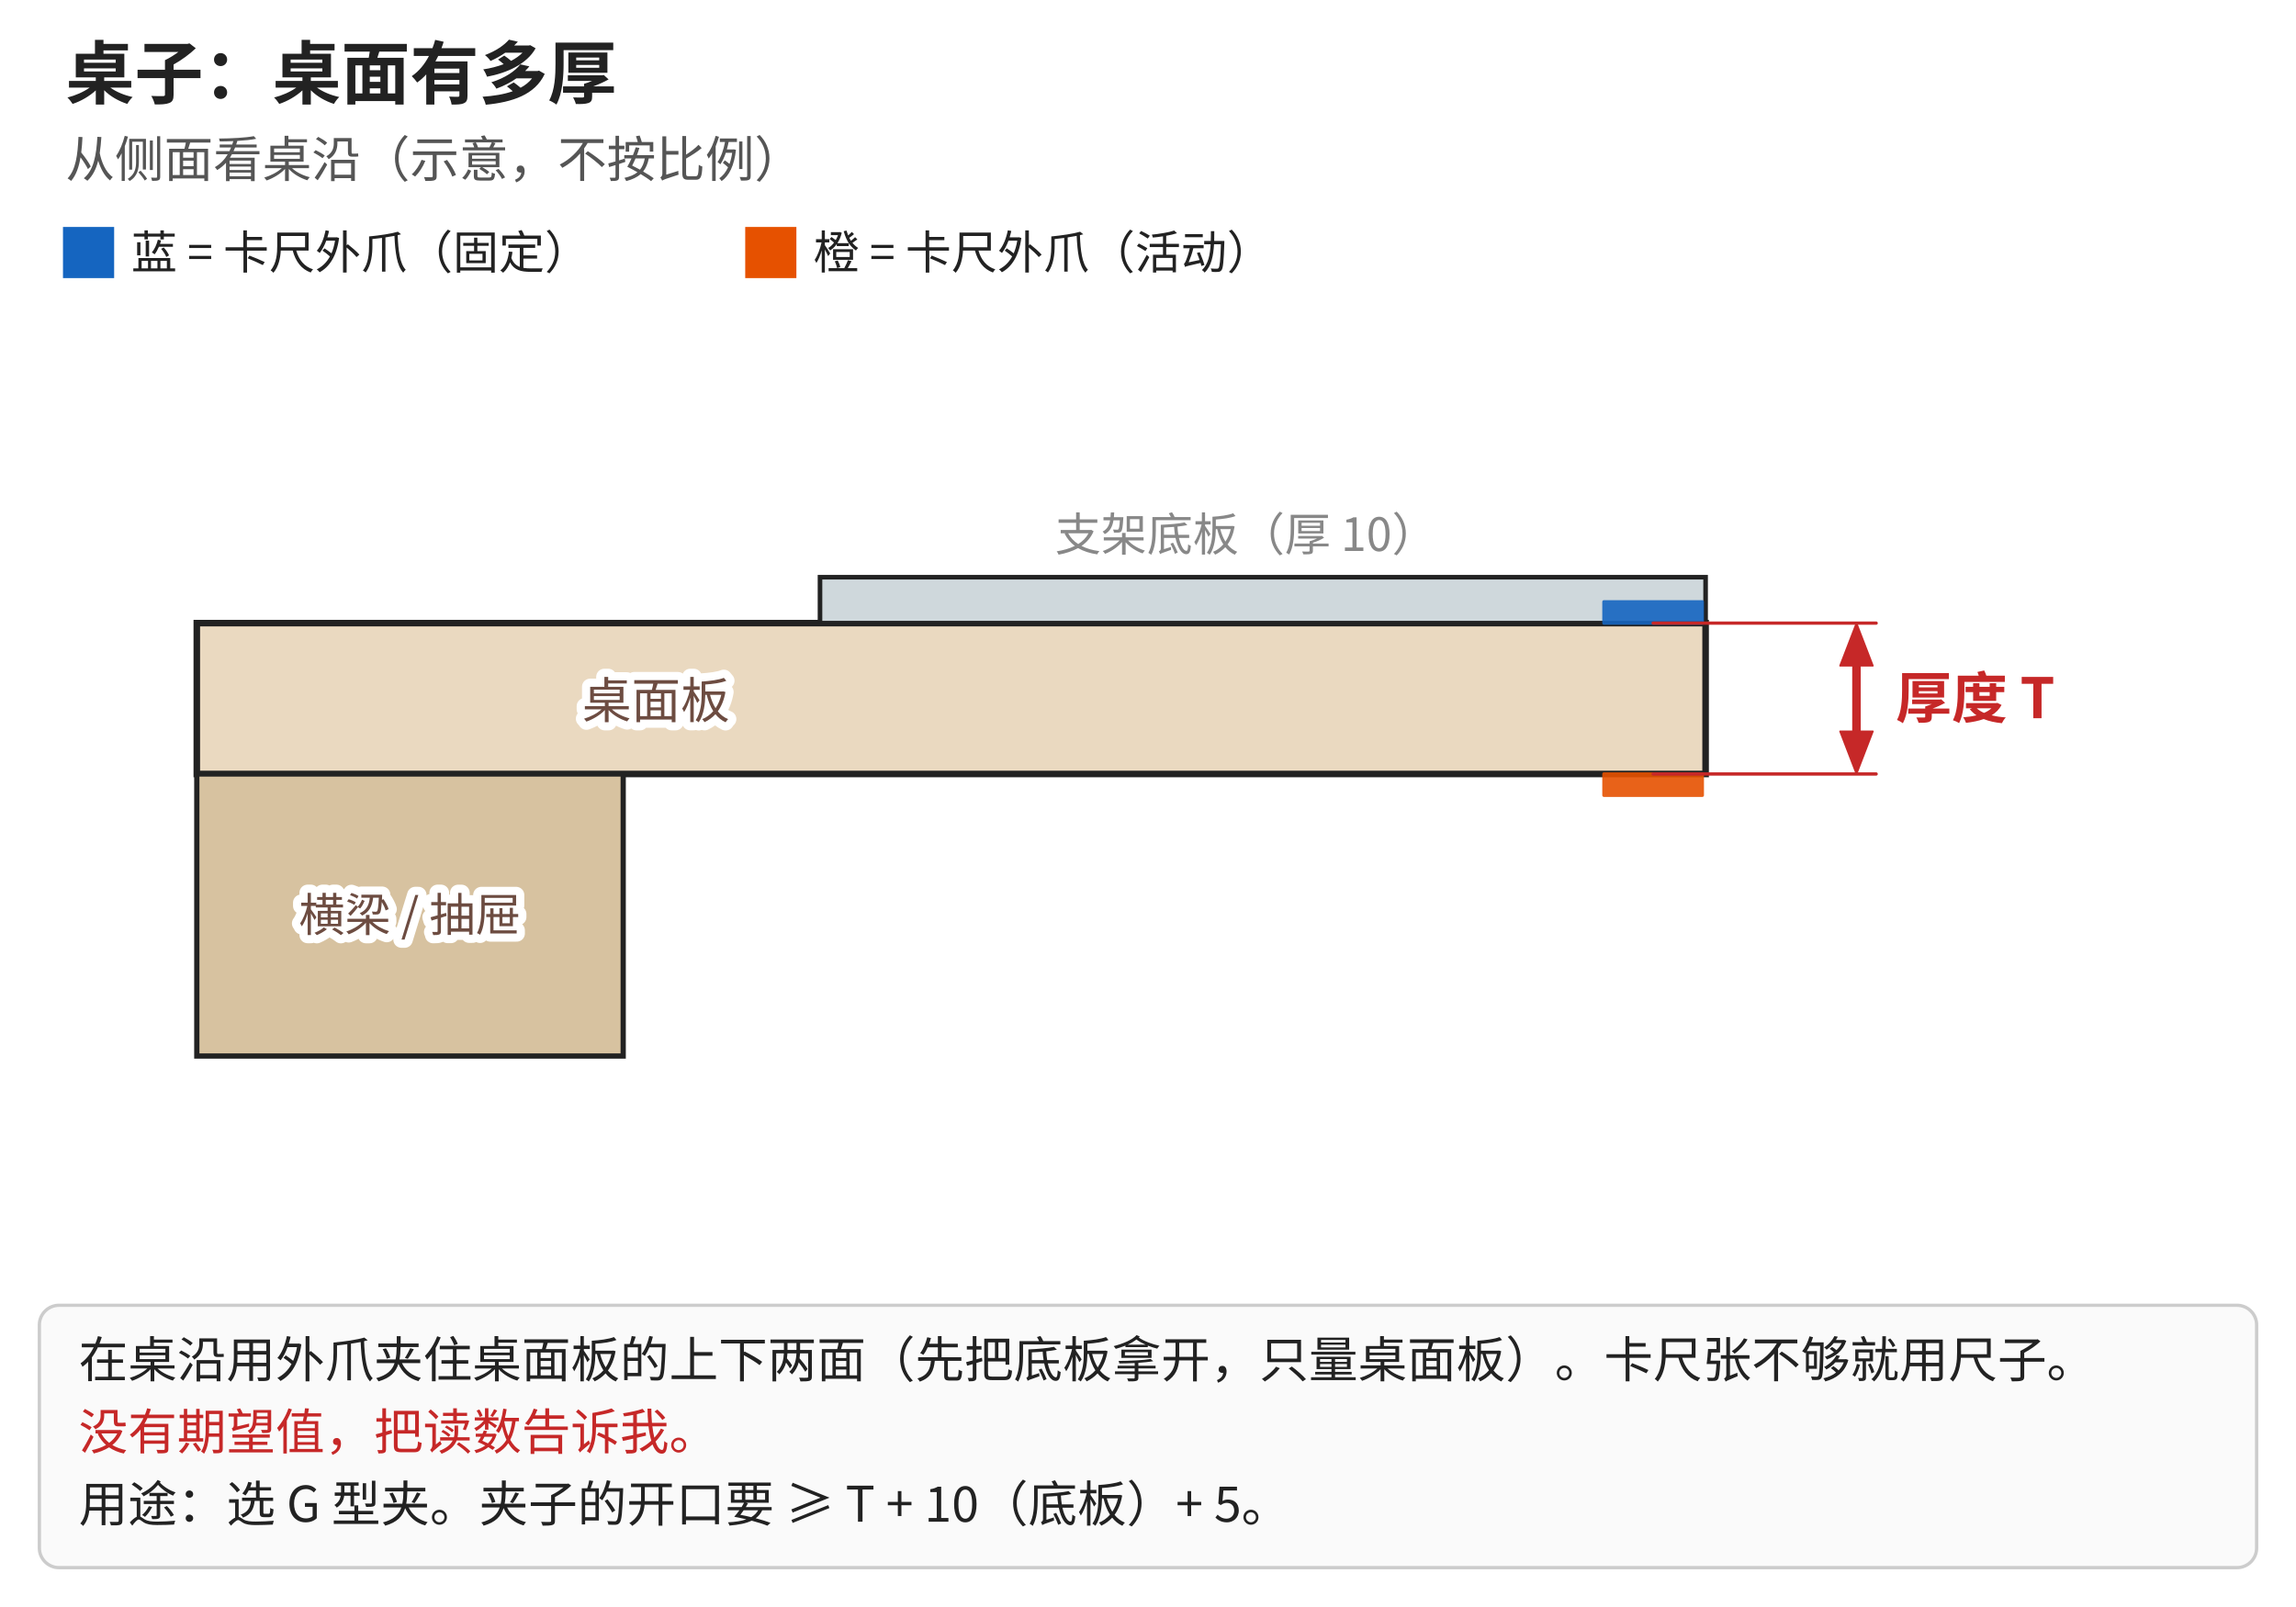
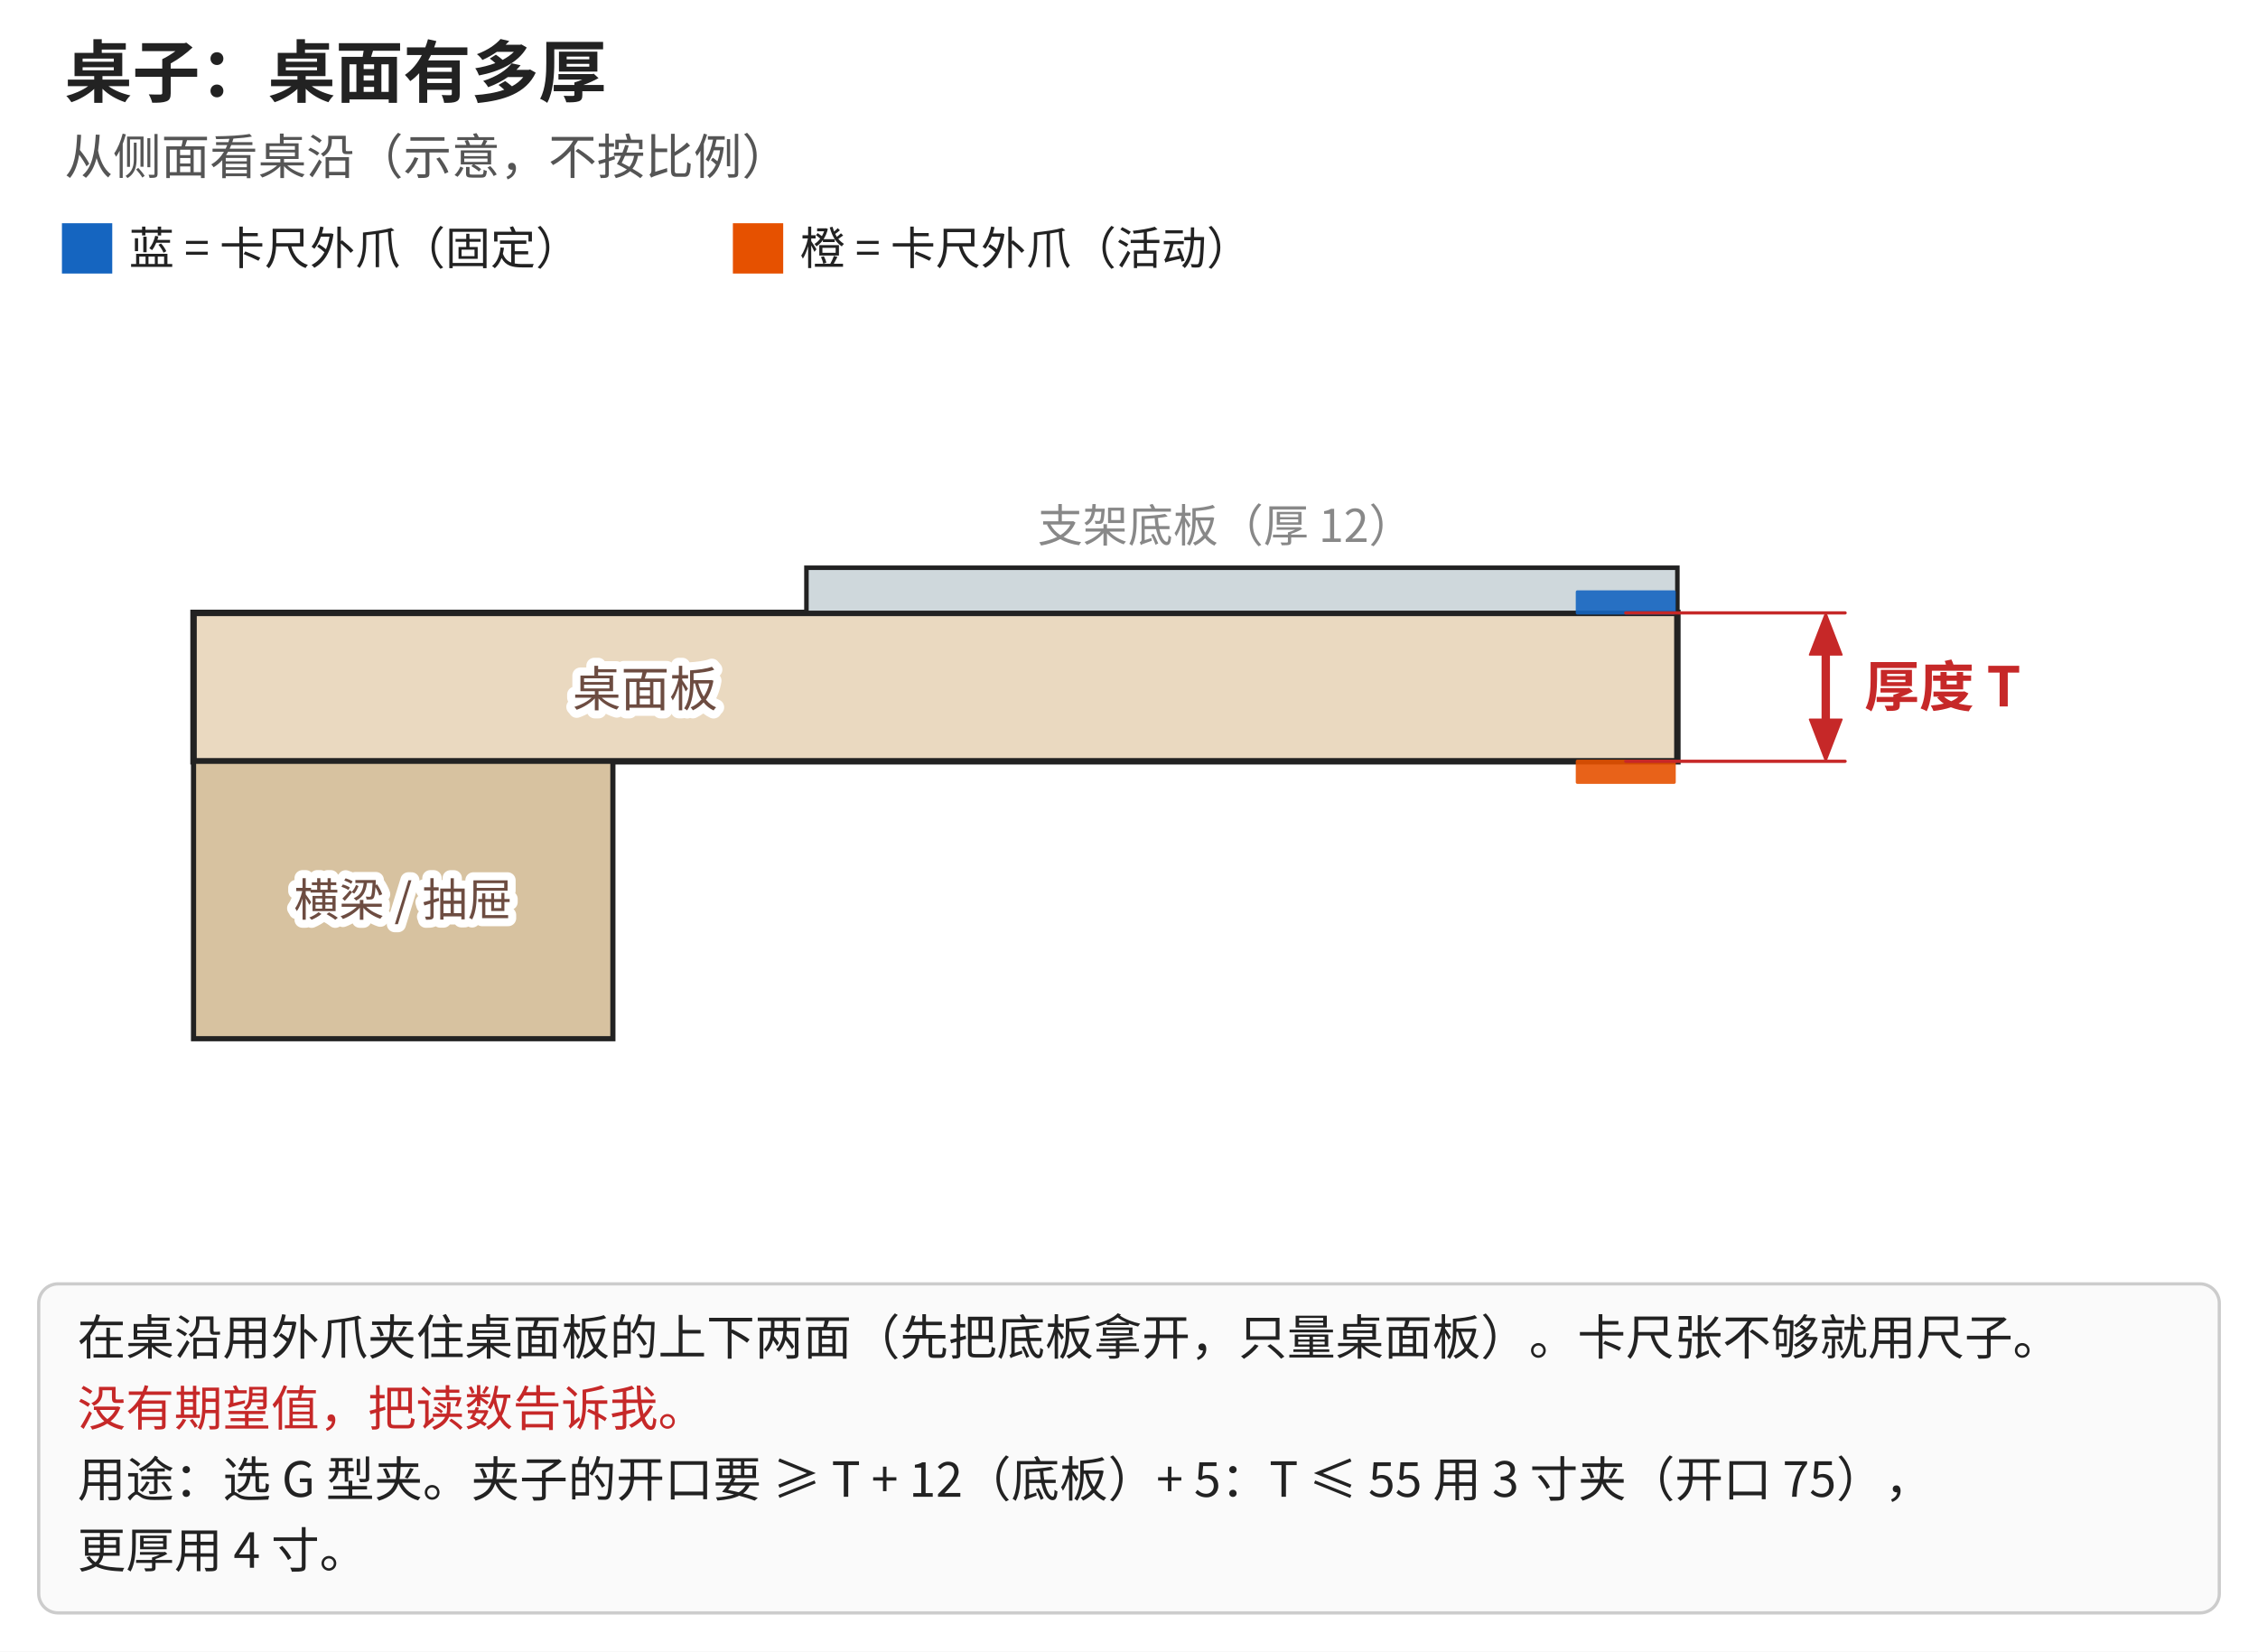
- <svg xmlns="http://www.w3.org/2000/svg" viewBox="0 0 700 490" width="700" height="490" font-family="'Noto Sans CJK SC','Source Han Sans SC','PingFang SC','Microsoft YaHei','WenQuanYi Micro Hei',sans-serif">
-   <rect width="700" height="490" fill="#ffffff" />
+ <svg xmlns="http://www.w3.org/2000/svg" viewBox="0 0 700 512" width="700" height="512" font-family="'Noto Sans CJK SC','Source Han Sans SC','PingFang SC','Microsoft YaHei','WenQuanYi Micro Hei',sans-serif">
+   <rect width="700" height="512" fill="#ffffff" />
  <text x="20.0" y="30.0" font-size="21" fill="#222" text-anchor="start" font-weight="bold">桌子：桌面有多厚</text>
  <text x="20.0" y="54.0" font-size="15" fill="#555" text-anchor="start" font-weight="normal">从侧面看桌沿（示意，不按比例）</text>
  <rect x="60.00" y="190.00" width="460.00" height="46.00" rx="0.00" stroke="#222" stroke-width="2.00" fill="#ead9c0" />
  <text x="200.0" y="219.0" font-size="15" fill="#6d4c41" text-anchor="middle" font-weight="normal" paint-order="stroke" stroke="#fff" stroke-width="5" stroke-linejoin="round">桌面板</text>
  <rect x="60.00" y="236.00" width="130.00" height="86.00" rx="0.00" stroke="#222" stroke-width="1.60" fill="#d7c2a0" />
  <text x="125.0" y="284.0" font-size="14" fill="#6d4c41" text-anchor="middle" font-weight="normal" paint-order="stroke" stroke="#fff" stroke-width="5" stroke-linejoin="round">横梁 / 抽屉</text>
  <rect x="250.00" y="176.00" width="270.00" height="14.00" rx="0.00" stroke="#222" stroke-width="1.40" fill="#cfd8dc" />
-   <text x="380.0" y="168.0" font-size="14" fill="#888" text-anchor="middle" font-weight="normal" paint-order="stroke" stroke="#fff" stroke-width="5" stroke-linejoin="round">支架底板（厚 10）</text>
+   <text x="380.0" y="168.0" font-size="14" fill="#888" text-anchor="middle" font-weight="normal" paint-order="stroke" stroke="#fff" stroke-width="5" stroke-linejoin="round">支架底板（厚 12）</text>
  <rect x="20.00" y="70.00" width="14.00" height="14.00" rx="0.00" stroke="#1565c0" stroke-width="1.60" fill="#1565c0" />
  <text x="40.0" y="82.0" font-size="14" fill="#222" text-anchor="start" font-weight="normal">蓝 = 卡尺外爪（固定）</text>
  <rect x="228.00" y="70.00" width="14.00" height="14.00" rx="0.00" stroke="#e65100" stroke-width="1.60" fill="#e65100" />
  <text x="248.0" y="82.0" font-size="14" fill="#222" text-anchor="start" font-weight="normal">橙 = 卡尺外爪（活动）</text>
  <path d="M489.00 190.00 L519.00 190.00 L519.00 183.50 L489.00 183.50 Z" stroke="#1565c0" stroke-width="1.00" fill="#1565c0" stroke-linejoin="round" stroke-linecap="round" opacity="0.90" />
  <path d="M519.00 236.00 L489.00 236.00 L489.00 242.50 L519.00 242.50 Z" stroke="#e65100" stroke-width="1.00" fill="#e65100" stroke-linejoin="round" stroke-linecap="round" opacity="0.90" />
  <path d="M504.00 190.00 L572.00 190.00" stroke="#c62828" stroke-width="1.00" fill="none" stroke-linejoin="round" stroke-linecap="round" />
  <path d="M504.00 236.00 L572.00 236.00" stroke="#c62828" stroke-width="1.00" fill="none" stroke-linejoin="round" stroke-linecap="round" />
  <path d="M566.00 201.00 L566.00 225.00" stroke="#c62828" stroke-width="2.60" fill="none" stroke-linejoin="round" stroke-linecap="round" />
  <path d="M566.00 236.00 L561.00 223.00 L571.00 223.00 Z" stroke="#c62828" stroke-width="0.50" fill="#c62828" stroke-linejoin="round" stroke-linecap="round" />
  <path d="M566.00 190.00 L561.00 203.00 L571.00 203.00 Z" stroke="#c62828" stroke-width="0.50" fill="#c62828" stroke-linejoin="round" stroke-linecap="round" />
  <text x="578.0" y="219.0" font-size="17" fill="#c62828" text-anchor="start" font-weight="bold" paint-order="stroke" stroke="#fff" stroke-width="5" stroke-linejoin="round">厚度 T</text>
-   <rect x="12.00" y="398.00" width="676.00" height="80.00" rx="6.00" stroke="#ccc" stroke-width="1.00" fill="#fafafa" />
+   <rect x="12.00" y="398.00" width="676.00" height="102.00" rx="6.00" stroke="#ccc" stroke-width="1.00" fill="#fafafa" />
  <text x="24.0" y="420.0" font-size="15" fill="#222" text-anchor="start" font-weight="normal">在桌沿用外爪夹住桌面板的上下两面（先把底板拿开，只量桌面板）。卡尺张不够就用尺子。</text>
  <text x="24.0" y="442.0" font-size="15" fill="#c62828" text-anchor="start" font-weight="normal">没有期望值，把读数告诉我。</text>
-   <text x="24.0" y="464.0" font-size="15" fill="#222" text-anchor="start" font-weight="normal">用途：选 G 型夹。夹子的开口要 ≥ T + 10（底板）+ 5。</text>
+   <text x="24.0" y="464.0" font-size="15" fill="#222" text-anchor="start" font-weight="normal">用途：选 G 型夹。夹子的开口要 ≥ T + 12（底板）+ 5：T ≤ 55 用 3 寸夹（开口 75），</text>
+   <text x="24.0" y="486.0" font-size="15" fill="#222" text-anchor="start" font-weight="normal">更厚用 4 寸。</text>
</svg>
